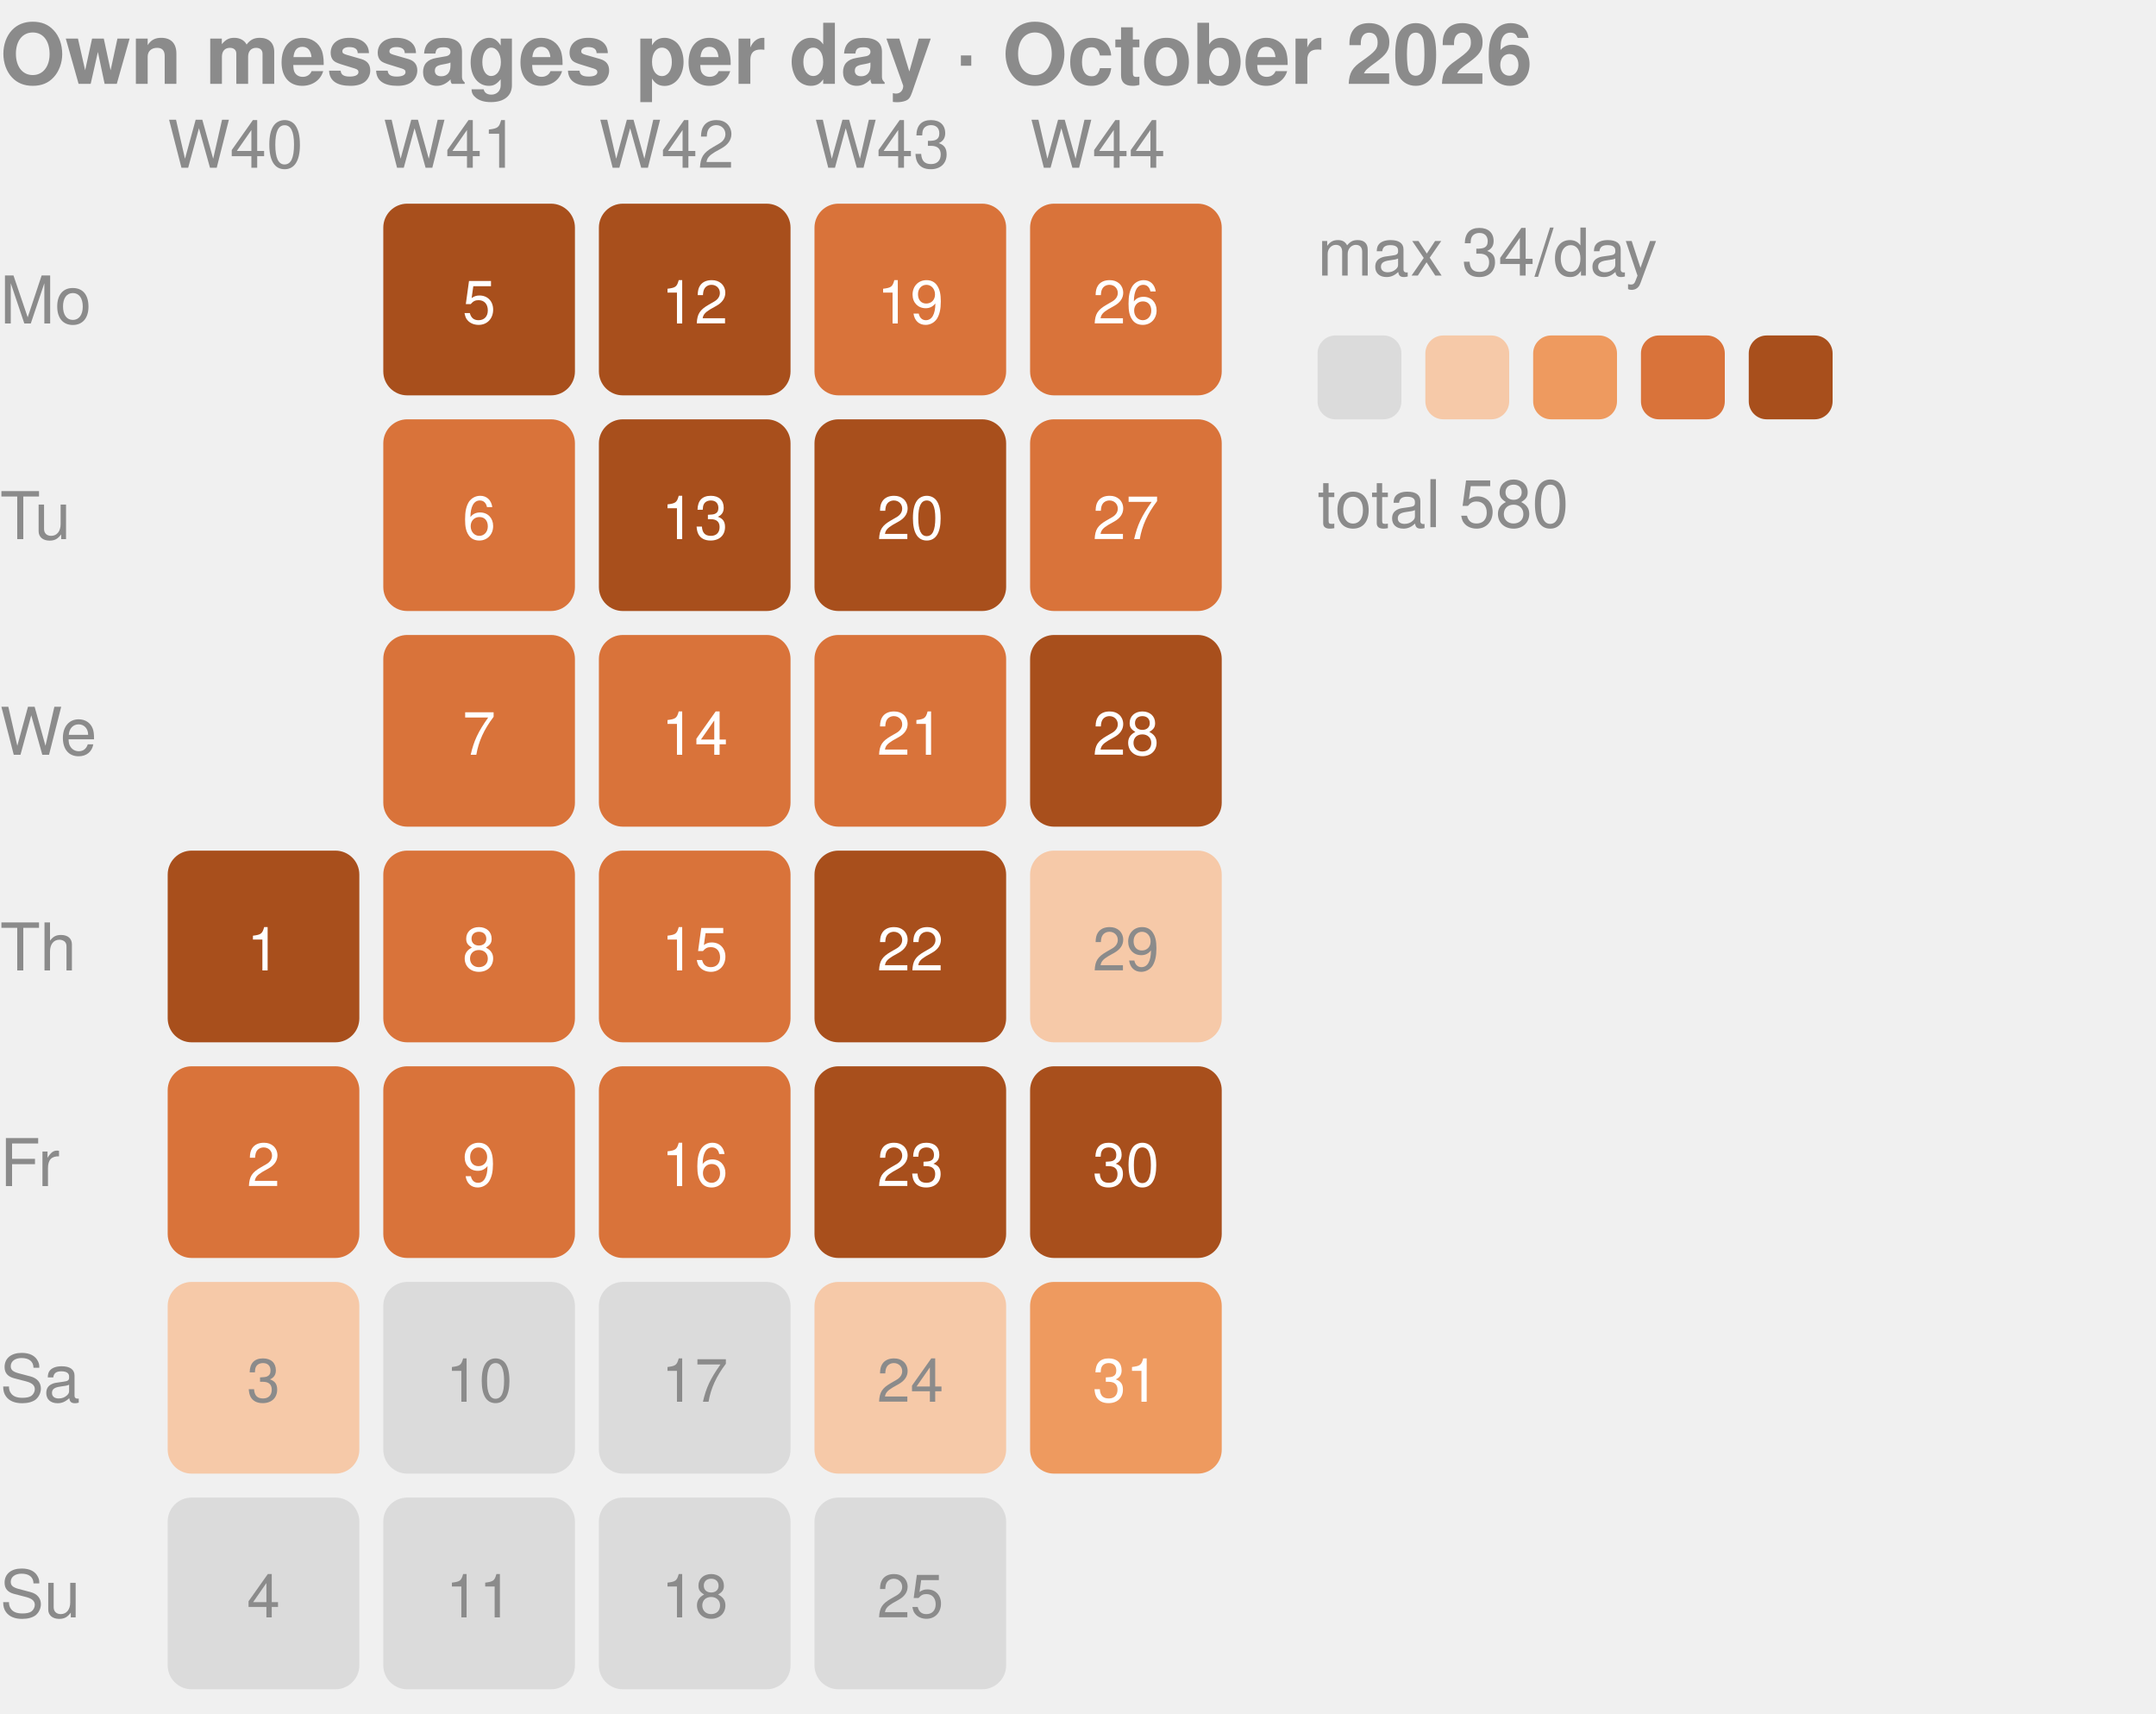
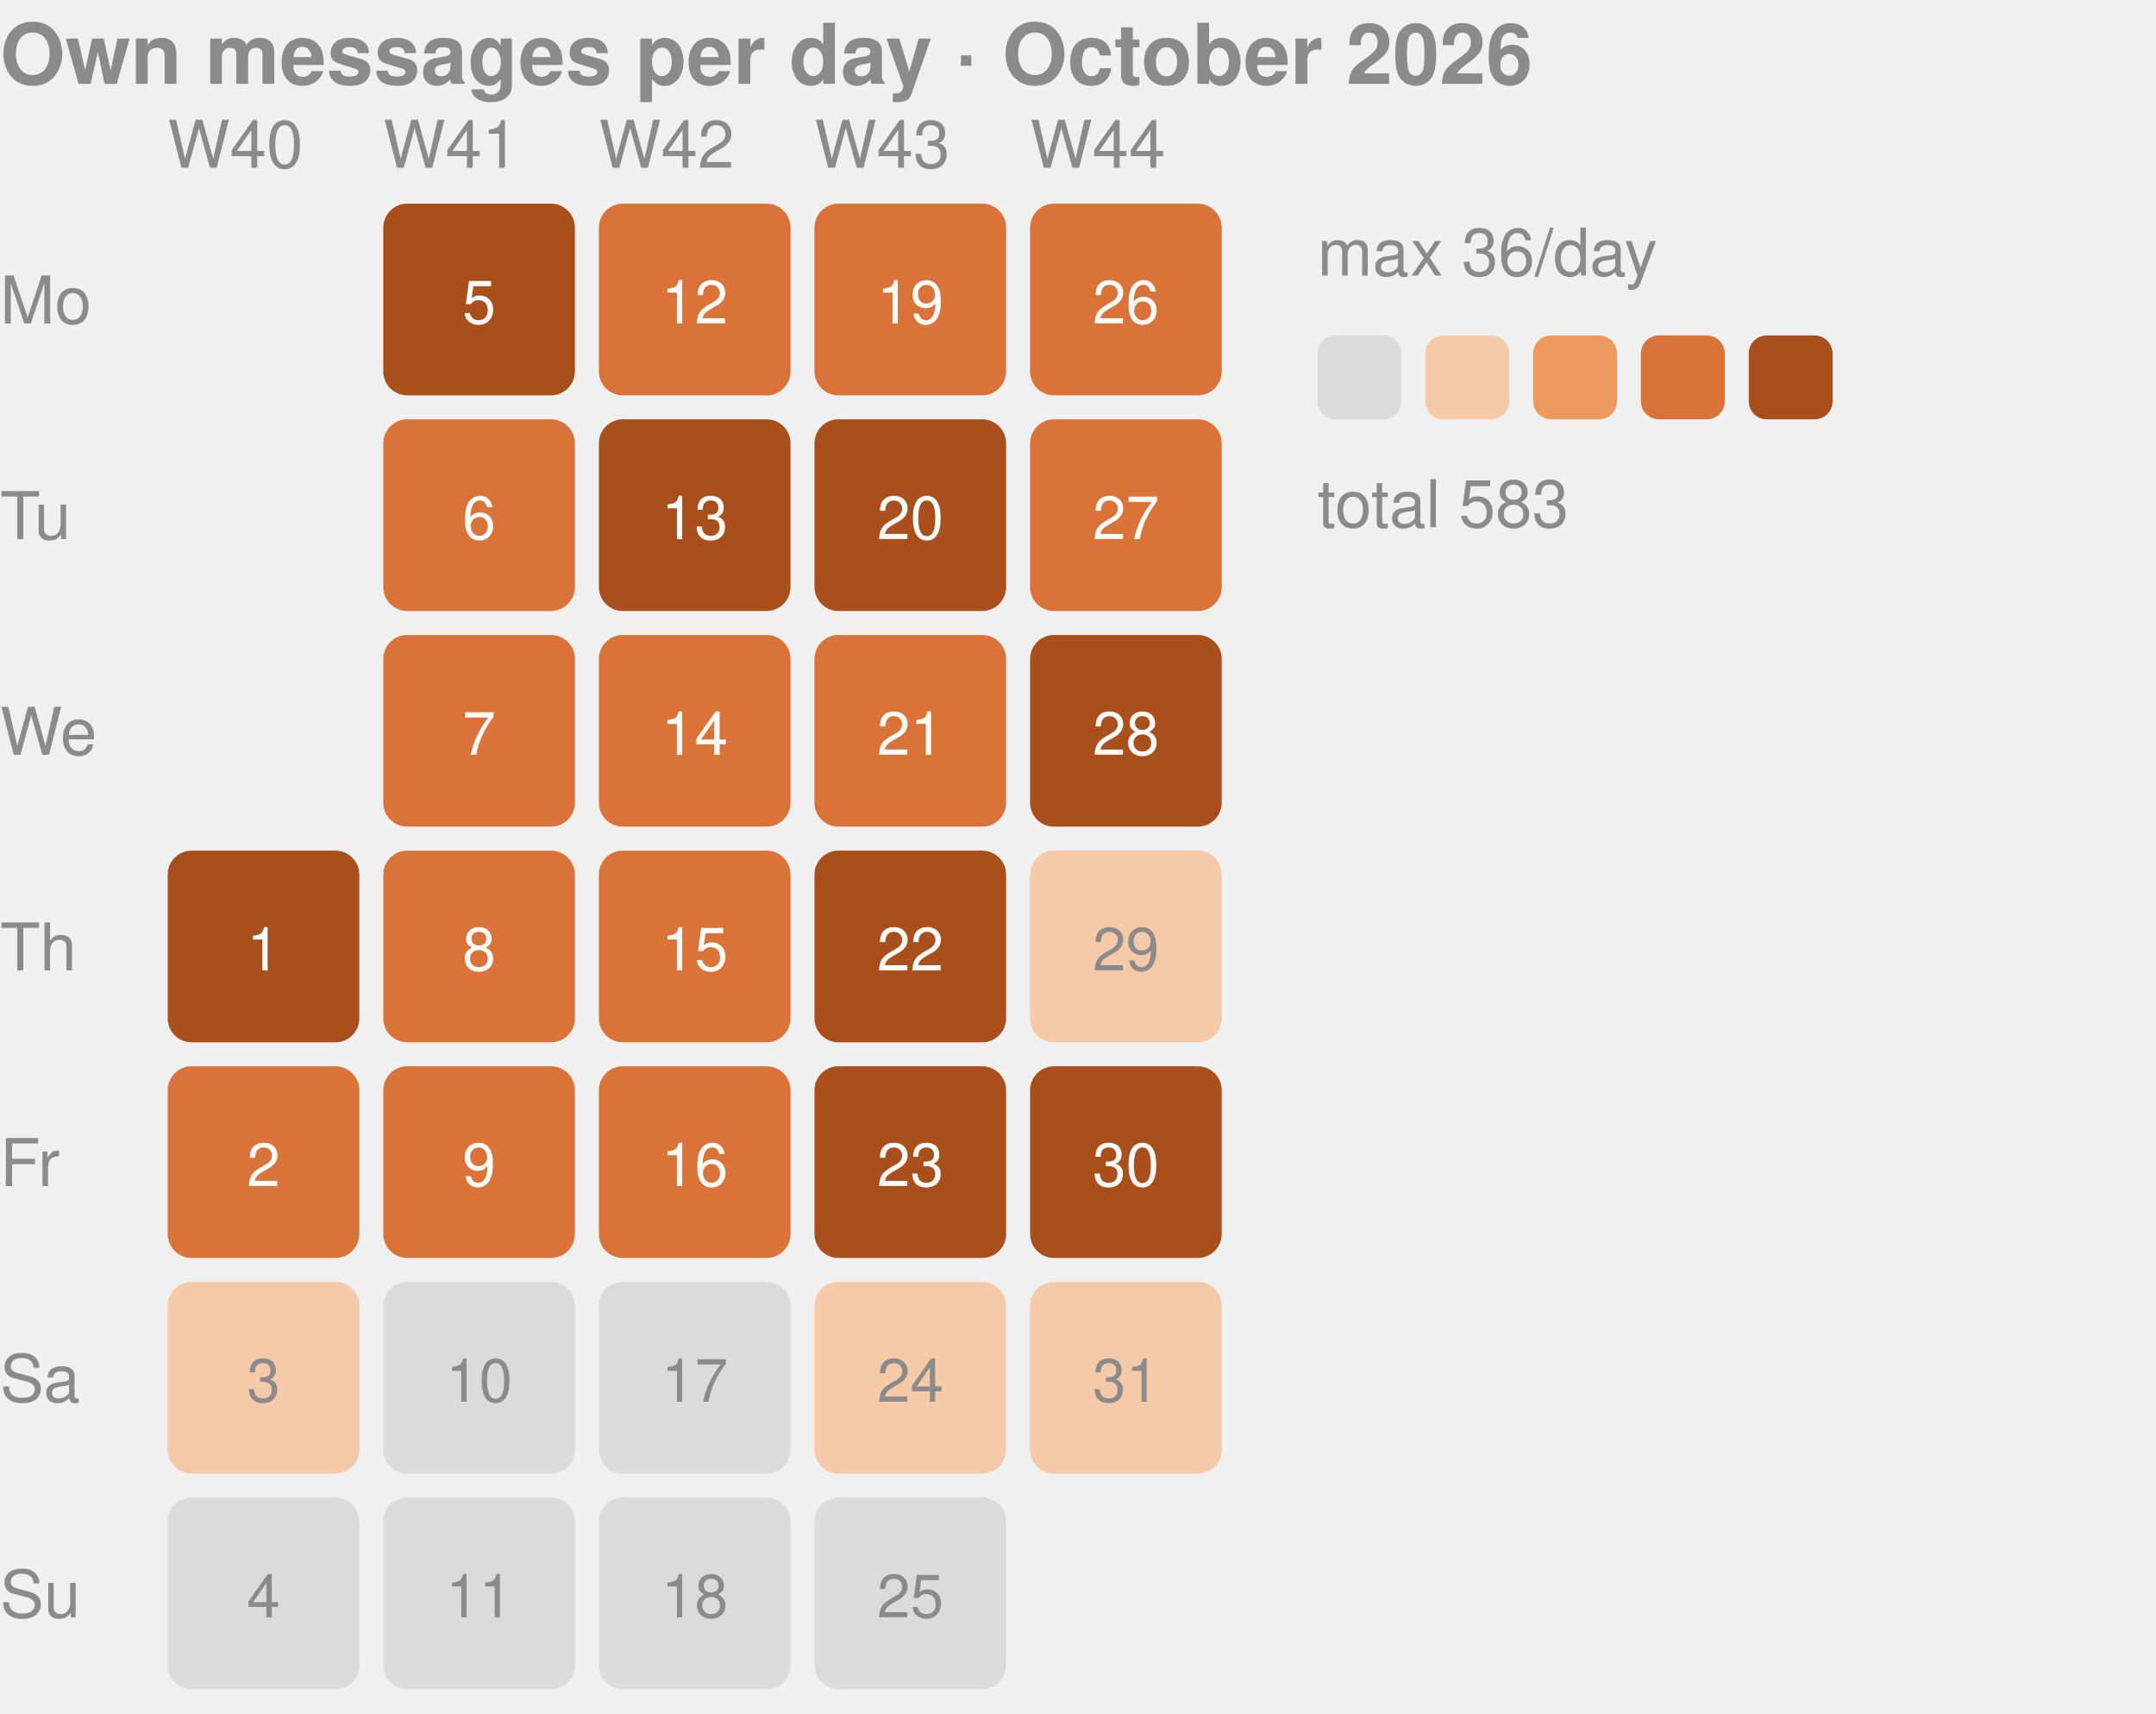
<svg xmlns="http://www.w3.org/2000/svg" width="360" height="286" viewBox="0 0 360 286" font-family="-apple-system, 'Segoe UI', Helvetica, Arial, sans-serif">
  <text x="0" y="14" font-size="14" font-weight="600" fill="#8b8b8b">Own messages per day · October 2026</text>
  <text x="0" y="54" font-size="11" fill="#8b8b8b">Mo</text>
  <text x="0" y="90" font-size="11" fill="#8b8b8b">Tu</text>
  <text x="0" y="126" font-size="11" fill="#8b8b8b">We</text>
  <text x="0" y="162" font-size="11" fill="#8b8b8b">Th</text>
  <text x="0" y="198" font-size="11" fill="#8b8b8b">Fr</text>
  <text x="0" y="234" font-size="11" fill="#8b8b8b">Sa</text>
  <text x="0" y="270" font-size="11" fill="#8b8b8b">Su</text>
  <text x="28" y="28" font-size="11" fill="#8b8b8b">W40</text>
  <text x="64" y="28" font-size="11" fill="#8b8b8b">W41</text>
  <text x="100" y="28" font-size="11" fill="#8b8b8b">W42</text>
  <text x="136" y="28" font-size="11" fill="#8b8b8b">W43</text>
  <text x="172" y="28" font-size="11" fill="#8b8b8b">W44</text>
  <rect x="28" y="142" width="32" height="32" rx="4" fill="#a84f1c" />
  <text x="44" y="162" font-size="10" text-anchor="middle" fill="#ffffff">1</text>
  <rect x="28" y="178" width="32" height="32" rx="4" fill="#d9733a" />
  <text x="44" y="198" font-size="10" text-anchor="middle" fill="#ffffff">2</text>
  <rect x="28" y="214" width="32" height="32" rx="4" fill="#f6c9a8" />
  <text x="44" y="234" font-size="10" text-anchor="middle" fill="#8b8b8b">3</text>
  <rect x="28" y="250" width="32" height="32" rx="4" fill="#7f7f7f" fill-opacity="0.18" />
  <text x="44" y="270" font-size="10" text-anchor="middle" fill="#8b8b8b">4</text>
  <rect x="64" y="34" width="32" height="32" rx="4" fill="#a84f1c" />
  <text x="80" y="54" font-size="10" text-anchor="middle" fill="#ffffff">5</text>
  <rect x="64" y="70" width="32" height="32" rx="4" fill="#d9733a" />
  <text x="80" y="90" font-size="10" text-anchor="middle" fill="#ffffff">6</text>
  <rect x="64" y="106" width="32" height="32" rx="4" fill="#d9733a" />
  <text x="80" y="126" font-size="10" text-anchor="middle" fill="#ffffff">7</text>
  <rect x="64" y="142" width="32" height="32" rx="4" fill="#d9733a" />
  <text x="80" y="162" font-size="10" text-anchor="middle" fill="#ffffff">8</text>
  <rect x="64" y="178" width="32" height="32" rx="4" fill="#d9733a" />
  <text x="80" y="198" font-size="10" text-anchor="middle" fill="#ffffff">9</text>
  <rect x="64" y="214" width="32" height="32" rx="4" fill="#7f7f7f" fill-opacity="0.18" />
  <text x="80" y="234" font-size="10" text-anchor="middle" fill="#8b8b8b">10</text>
  <rect x="64" y="250" width="32" height="32" rx="4" fill="#7f7f7f" fill-opacity="0.18" />
  <text x="80" y="270" font-size="10" text-anchor="middle" fill="#8b8b8b">11</text>
-   <rect x="100" y="34" width="32" height="32" rx="4" fill="#a84f1c" />
+   <rect x="100" y="34" width="32" height="32" rx="4" fill="#d9733a" />
  <text x="116" y="54" font-size="10" text-anchor="middle" fill="#ffffff">12</text>
  <rect x="100" y="70" width="32" height="32" rx="4" fill="#a84f1c" />
  <text x="116" y="90" font-size="10" text-anchor="middle" fill="#ffffff">13</text>
  <rect x="100" y="106" width="32" height="32" rx="4" fill="#d9733a" />
  <text x="116" y="126" font-size="10" text-anchor="middle" fill="#ffffff">14</text>
  <rect x="100" y="142" width="32" height="32" rx="4" fill="#d9733a" />
  <text x="116" y="162" font-size="10" text-anchor="middle" fill="#ffffff">15</text>
  <rect x="100" y="178" width="32" height="32" rx="4" fill="#d9733a" />
  <text x="116" y="198" font-size="10" text-anchor="middle" fill="#ffffff">16</text>
  <rect x="100" y="214" width="32" height="32" rx="4" fill="#7f7f7f" fill-opacity="0.18" />
  <text x="116" y="234" font-size="10" text-anchor="middle" fill="#8b8b8b">17</text>
  <rect x="100" y="250" width="32" height="32" rx="4" fill="#7f7f7f" fill-opacity="0.18" />
  <text x="116" y="270" font-size="10" text-anchor="middle" fill="#8b8b8b">18</text>
  <rect x="136" y="34" width="32" height="32" rx="4" fill="#d9733a" />
  <text x="152" y="54" font-size="10" text-anchor="middle" fill="#ffffff">19</text>
  <rect x="136" y="70" width="32" height="32" rx="4" fill="#a84f1c" />
  <text x="152" y="90" font-size="10" text-anchor="middle" fill="#ffffff">20</text>
  <rect x="136" y="106" width="32" height="32" rx="4" fill="#d9733a" />
  <text x="152" y="126" font-size="10" text-anchor="middle" fill="#ffffff">21</text>
  <rect x="136" y="142" width="32" height="32" rx="4" fill="#a84f1c" />
  <text x="152" y="162" font-size="10" text-anchor="middle" fill="#ffffff">22</text>
  <rect x="136" y="178" width="32" height="32" rx="4" fill="#a84f1c" />
  <text x="152" y="198" font-size="10" text-anchor="middle" fill="#ffffff">23</text>
  <rect x="136" y="214" width="32" height="32" rx="4" fill="#f6c9a8" />
  <text x="152" y="234" font-size="10" text-anchor="middle" fill="#8b8b8b">24</text>
  <rect x="136" y="250" width="32" height="32" rx="4" fill="#7f7f7f" fill-opacity="0.18" />
  <text x="152" y="270" font-size="10" text-anchor="middle" fill="#8b8b8b">25</text>
  <rect x="172" y="34" width="32" height="32" rx="4" fill="#d9733a" />
  <text x="188" y="54" font-size="10" text-anchor="middle" fill="#ffffff">26</text>
  <rect x="172" y="70" width="32" height="32" rx="4" fill="#d9733a" />
  <text x="188" y="90" font-size="10" text-anchor="middle" fill="#ffffff">27</text>
  <rect x="172" y="106" width="32" height="32" rx="4" fill="#a84f1c" />
  <text x="188" y="126" font-size="10" text-anchor="middle" fill="#ffffff">28</text>
  <rect x="172" y="142" width="32" height="32" rx="4" fill="#f6c9a8" />
  <text x="188" y="162" font-size="10" text-anchor="middle" fill="#8b8b8b">29</text>
  <rect x="172" y="178" width="32" height="32" rx="4" fill="#a84f1c" />
  <text x="188" y="198" font-size="10" text-anchor="middle" fill="#ffffff">30</text>
-   <rect x="172" y="214" width="32" height="32" rx="4" fill="#ee9a5f" />
-   <text x="188" y="234" font-size="10" text-anchor="middle" fill="#ffffff">31</text>
-   <text x="220" y="46" font-size="11" fill="#8b8b8b">max 34/day</text>
+   <rect x="172" y="214" width="32" height="32" rx="4" fill="#f6c9a8" />
+   <text x="188" y="234" font-size="10" text-anchor="middle" fill="#8b8b8b">31</text>
+   <text x="220" y="46" font-size="11" fill="#8b8b8b">max 36/day</text>
  <rect x="220" y="56" width="14" height="14" rx="3" fill="#7f7f7f" fill-opacity="0.18" />
  <rect x="238" y="56" width="14" height="14" rx="3" fill="#f6c9a8" />
  <rect x="256" y="56" width="14" height="14" rx="3" fill="#ee9a5f" />
  <rect x="274" y="56" width="14" height="14" rx="3" fill="#d9733a" />
  <rect x="292" y="56" width="14" height="14" rx="3" fill="#a84f1c" />
-   <text x="220" y="88" font-size="11" fill="#8b8b8b">total 580</text>
+   <text x="220" y="88" font-size="11" fill="#8b8b8b">total 583</text>
</svg>
